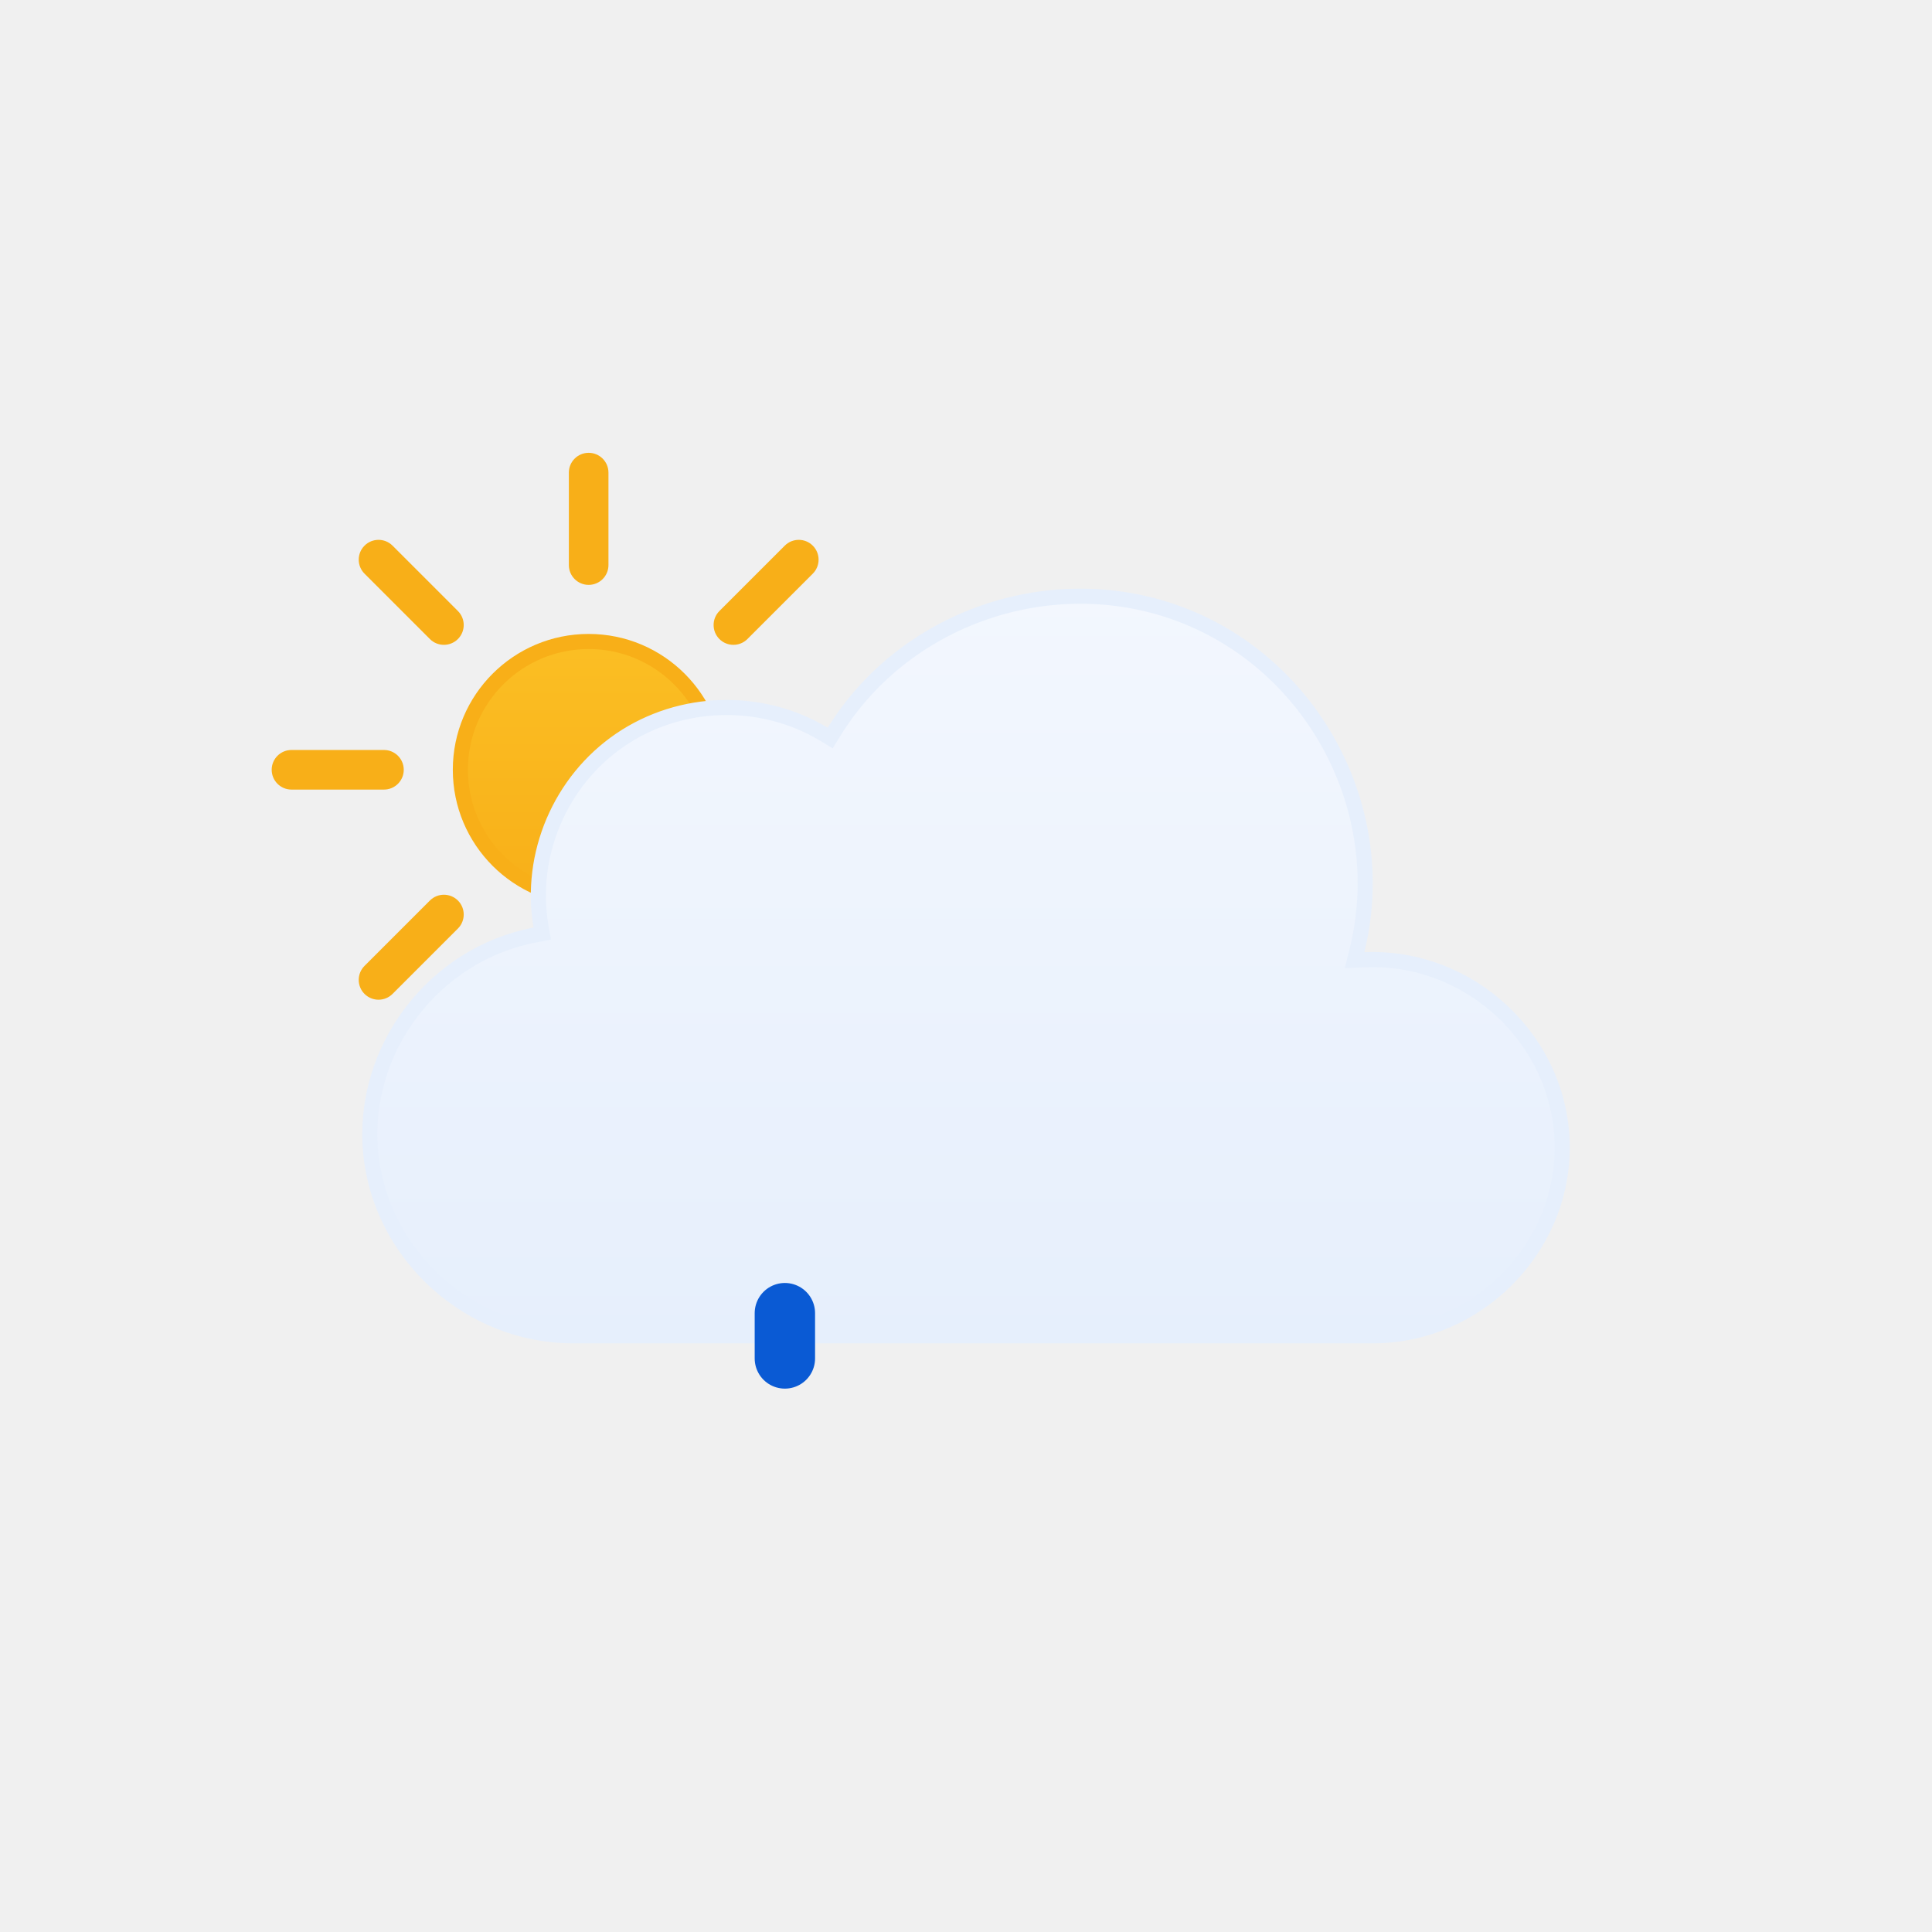
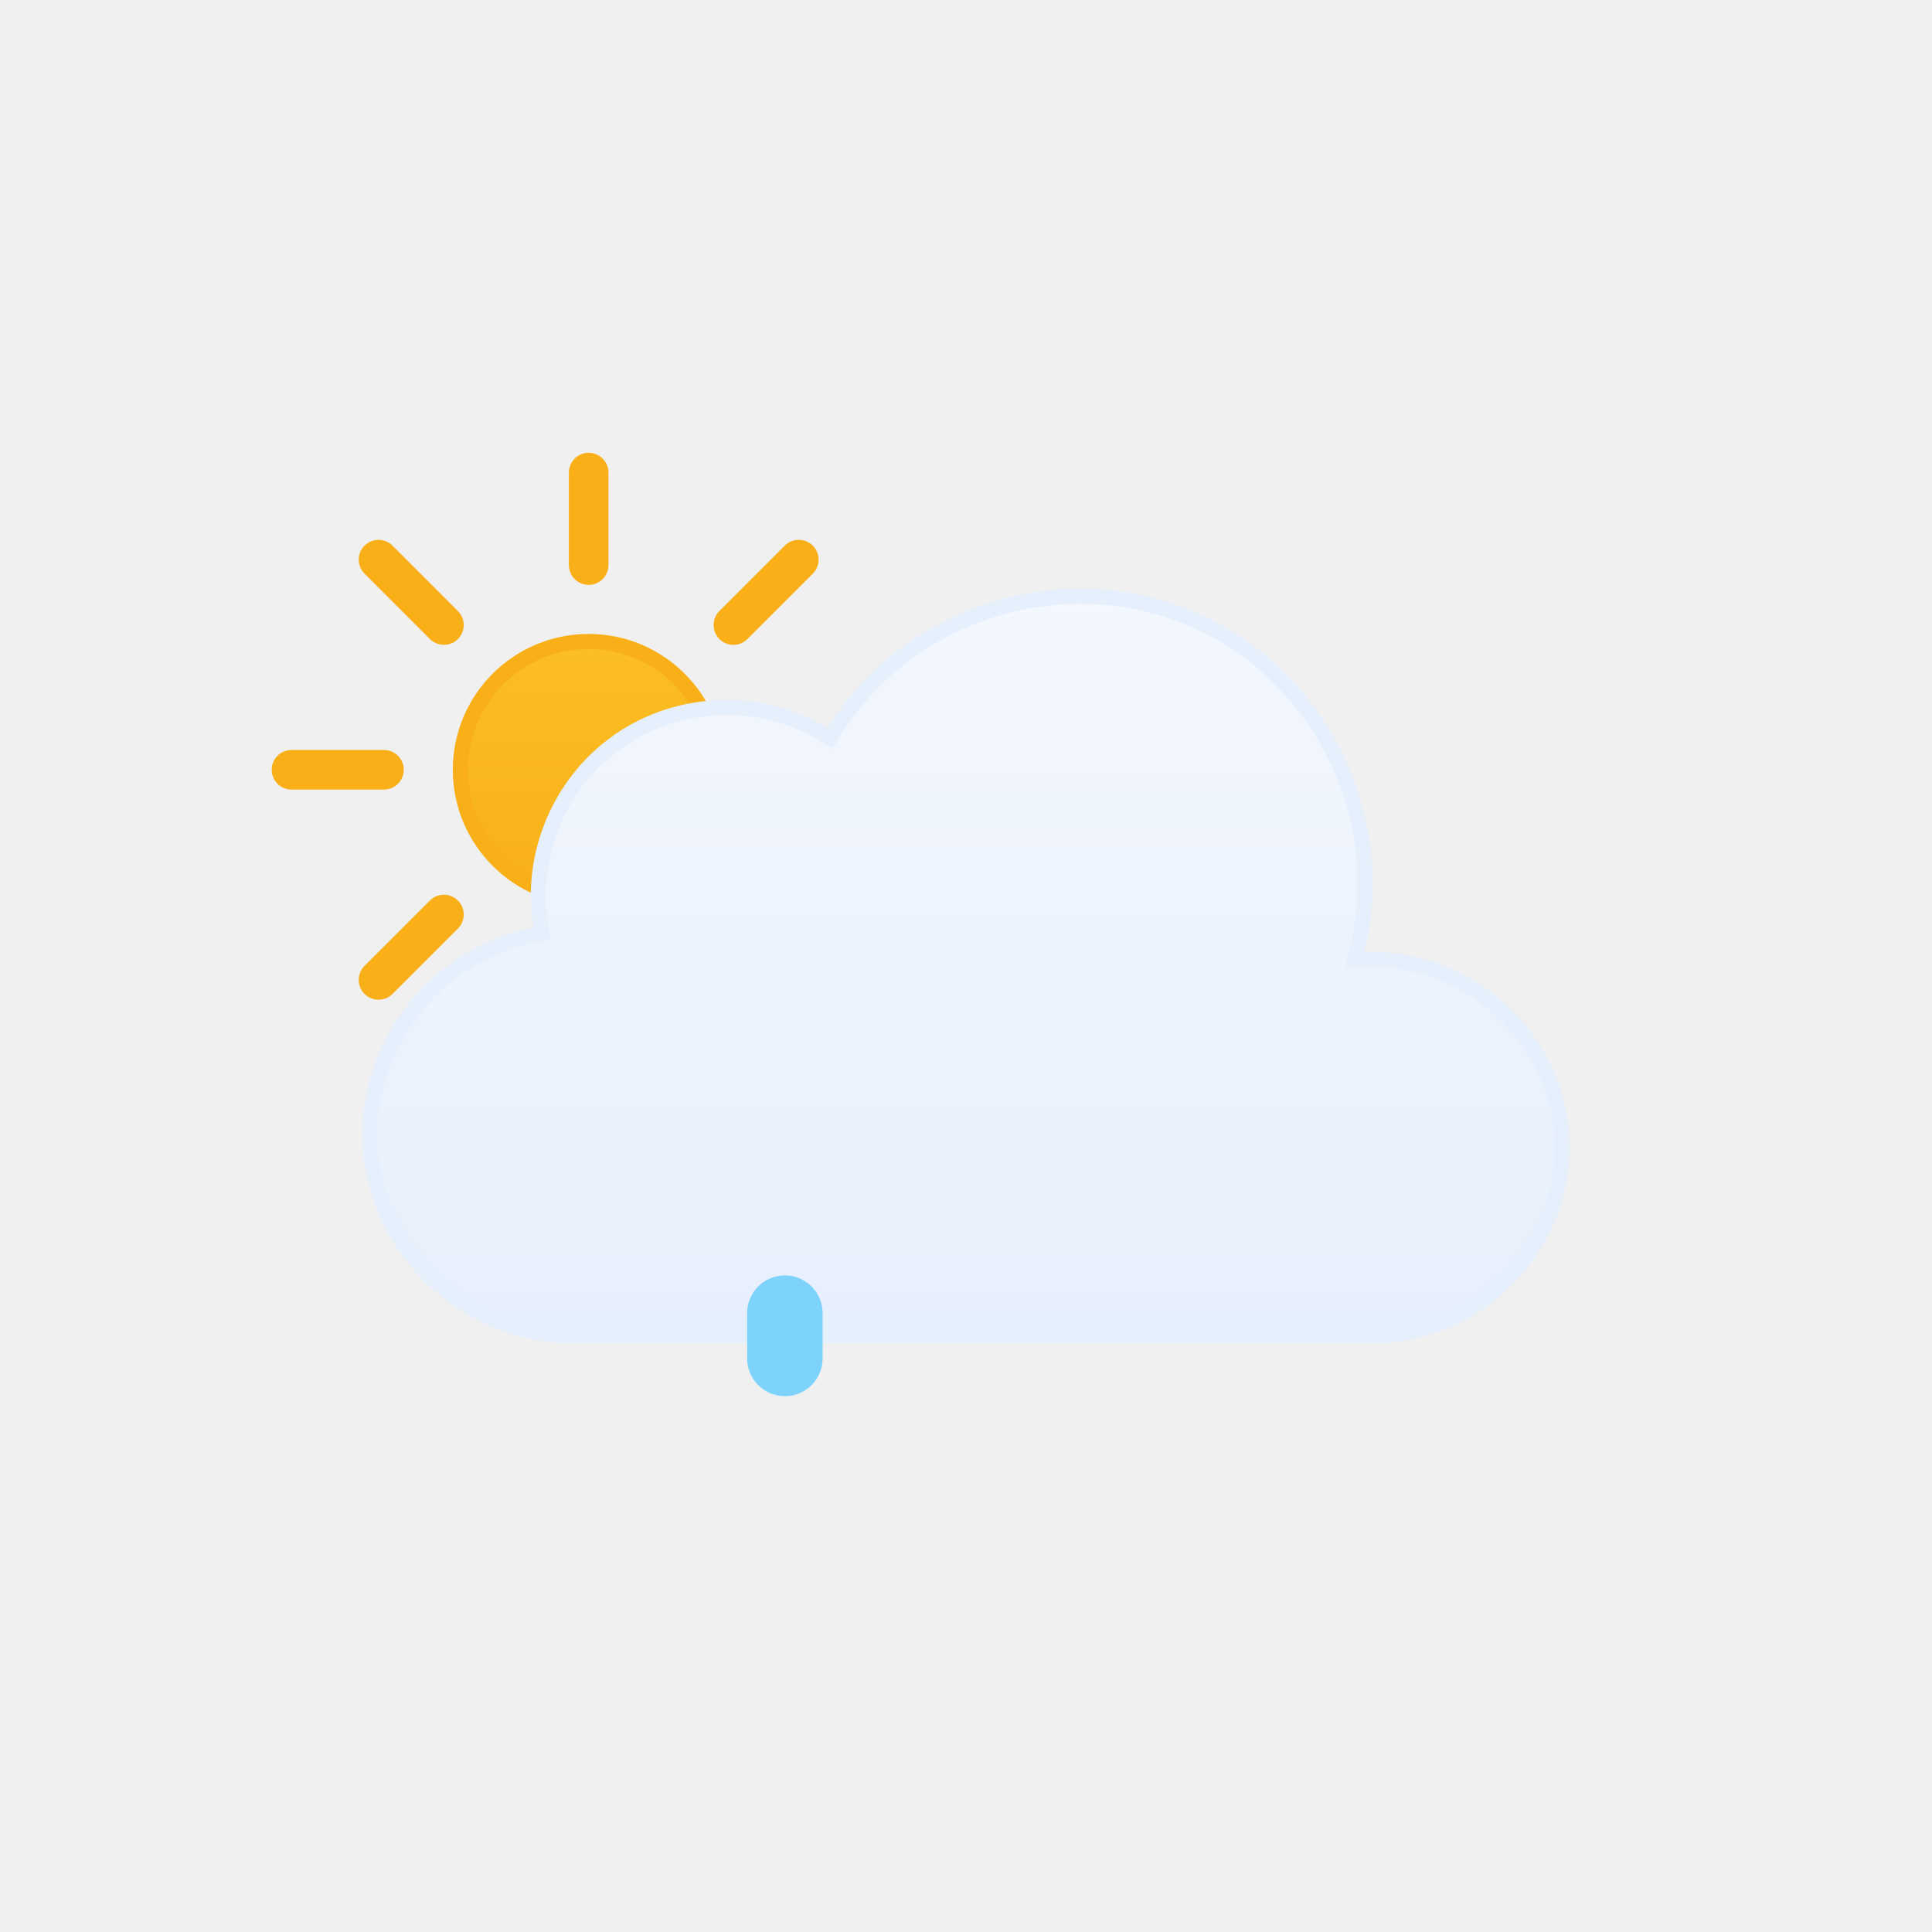
<svg xmlns="http://www.w3.org/2000/svg" viewBox="0 0 128 128" fill="none">
  <g id="partly-cloudy-day-drizzle" clip-path="url(#clip0_1858_8515)">
    <g id="Sky">
      <g id="Sun">
        <circle id="Core" cx="39" cy="51" r="8.5" fill="url(#paint0_linear_1858_8515)" stroke="#F8AF18" />
        <g id="Rays">
          <path d="M37.688 31.312C37.688 30.588 38.275 30 39 30C39.725 30 40.312 30.588 40.312 31.312V37.438C40.312 38.162 39.725 38.75 39 38.75C38.275 38.75 37.688 38.162 37.688 37.438V31.312Z" fill="#F8AF18" />
          <path d="M51.993 36.151C52.506 35.638 53.337 35.638 53.849 36.151C54.362 36.663 54.362 37.494 53.849 38.007L49.518 42.338C49.006 42.85 48.175 42.85 47.662 42.338C47.15 41.825 47.15 40.994 47.662 40.482L51.993 36.151Z" fill="#F8AF18" />
          <path d="M58.688 49.688C59.412 49.688 60 50.275 60 51C60 51.725 59.412 52.312 58.688 52.312H52.562C51.838 52.312 51.25 51.725 51.25 51C51.25 50.275 51.838 49.688 52.562 49.688H58.688Z" fill="#F8AF18" />
          <path d="M53.849 63.993C54.362 64.506 54.362 65.337 53.849 65.849C53.337 66.362 52.506 66.362 51.993 65.849L47.662 61.518C47.15 61.006 47.15 60.175 47.662 59.662C48.175 59.15 49.006 59.15 49.518 59.662L53.849 63.993Z" fill="#F8AF18" />
          <path d="M37.688 64.562C37.688 63.838 38.275 63.25 39 63.25C39.725 63.25 40.312 63.838 40.312 64.562V70.688C40.312 71.412 39.725 72 39 72C38.275 72 37.688 71.412 37.688 70.688V64.562Z" fill="#F8AF18" />
          <path d="M28.482 59.662C28.994 59.15 29.825 59.15 30.338 59.662C30.851 60.175 30.851 61.006 30.338 61.518L26.007 65.849C25.494 66.362 24.663 66.362 24.151 65.849C23.638 65.337 23.638 64.506 24.151 63.993L28.482 59.662Z" fill="#F8AF18" />
          <path d="M25.438 49.688C26.162 49.688 26.75 50.275 26.75 51C26.75 51.725 26.162 52.312 25.438 52.312H19.312C18.588 52.312 18 51.725 18 51C18 50.275 18.588 49.688 19.312 49.688H25.438Z" fill="#F8AF18" />
          <path d="M30.338 40.482C30.851 40.994 30.851 41.825 30.338 42.338C29.825 42.85 28.994 42.85 28.482 42.338L24.151 38.007C23.638 37.494 23.638 36.663 24.151 36.151C24.663 35.638 25.494 35.638 26.007 36.151L30.338 40.482Z" fill="#F8AF18" />
          <animateTransform attributeName="transform" type="rotate" values="0 39.0 51.0;360 39.0 51.0" dur="6s" begin="0s" repeatCount="indefinite" />
        </g>
      </g>
      <g id="Clouds">
        <g id="Cloud">
          <path id="Cloud_2" d="M55.262 48.475C60.123 40.611 70.297 37.38 78.815 40.943C87.321 44.502 92.138 54.003 89.903 62.965L89.742 63.614L90.411 63.585C97.42 63.279 103.5 68.992 103.5 76.028C103.5 82.84 97.772 88.5 90.977 88.5H37.954C31.128 88.502 25.203 83.171 24.559 76.36C23.916 69.552 28.737 63.212 35.443 61.945L35.926 61.853L35.842 61.369C35.026 56.624 37.126 51.717 41.105 49.013C45.095 46.301 50.446 46.154 54.58 48.64L55.003 48.895L55.262 48.475Z" fill="url(#paint1_linear_1858_8515)" stroke="#E6EFFC" stroke-miterlimit="10" />
        </g>
        <animateTransform attributeName="transform" type="translate" values="0 0;0 -3;0 0" dur="3s" begin="0s" repeatCount="indefinite" calcMode="spline" keySplines=".42 0 .58 1; .42 0 .58 1" />
      </g>
    </g>
    <g id="Precipitation">
      <g id="Raindrops">
-         <path id="Raindrop 1" d="M52 87V90" stroke="#0A5AD4" stroke-width="4" stroke-linecap="round">
+         <path id="Raindrop 1" d="M52 87V90" stroke="#7DD3FC" stroke-width="5" stroke-linecap="round">
          <animateTransform attributeName="transform" type="translate" values="0 0;0 20" dur="1s" begin="0s" repeatCount="indefinite" calcMode="spline" keySplines=".42 0 1 1" />
          <animate attributeName="opacity" values="0;1;1;0" dur="1s" begin="0s" repeatCount="indefinite" keyTimes="0;0.15;0.85;1" />
        </path>
-         <path id="Raindrop 2" d="M64 87V90" stroke="#0A5AD4" stroke-width="4" stroke-linecap="round" opacity="0">
+         <path id="Raindrop 2" d="M64 87V90" stroke="#7DD3FC" stroke-width="5" stroke-linecap="round" opacity="0">
          <animateTransform attributeName="transform" type="translate" values="0 0;0 20" dur="1s" begin="0.4s" repeatCount="indefinite" calcMode="spline" keySplines=".42 0 1 1" />
          <animate attributeName="opacity" values="0;1;1;0" dur="1s" begin="0.4s" repeatCount="indefinite" keyTimes="0;0.15;0.85;1" />
        </path>
-         <path id="Raindrop 3" d="M76 87V90" stroke="#0A5AD4" stroke-width="4" stroke-linecap="round" opacity="0">
+         <path id="Raindrop 3" d="M76 87V90" stroke="#7DD3FC" stroke-width="5" stroke-linecap="round" opacity="0">
          <animateTransform attributeName="transform" type="translate" values="0 0;0 20" dur="1s" begin="0.8s" repeatCount="indefinite" calcMode="spline" keySplines=".42 0 1 1" />
          <animate attributeName="opacity" values="0;1;1;0" dur="1s" begin="0.8s" repeatCount="indefinite" keyTimes="0;0.15;0.85;1" />
        </path>
      </g>
    </g>
  </g>
  <defs>
    <linearGradient id="paint0_linear_1858_8515" x1="39" y1="42" x2="39" y2="60" gradientUnits="userSpaceOnUse">
      <stop stop-color="#FBBF24" />
      <stop offset="1" stop-color="#F8AF18" />
    </linearGradient>
    <linearGradient id="paint1_linear_1858_8515" x1="64.001" y1="39" x2="64.001" y2="89" gradientUnits="userSpaceOnUse">
      <stop stop-color="#F3F7FE" />
      <stop offset="1" stop-color="#E6EFFC" />
    </linearGradient>
    <clipPath id="clip0_1858_8515">
      <rect width="128" height="128" fill="white" />
    </clipPath>
  </defs>
</svg>
